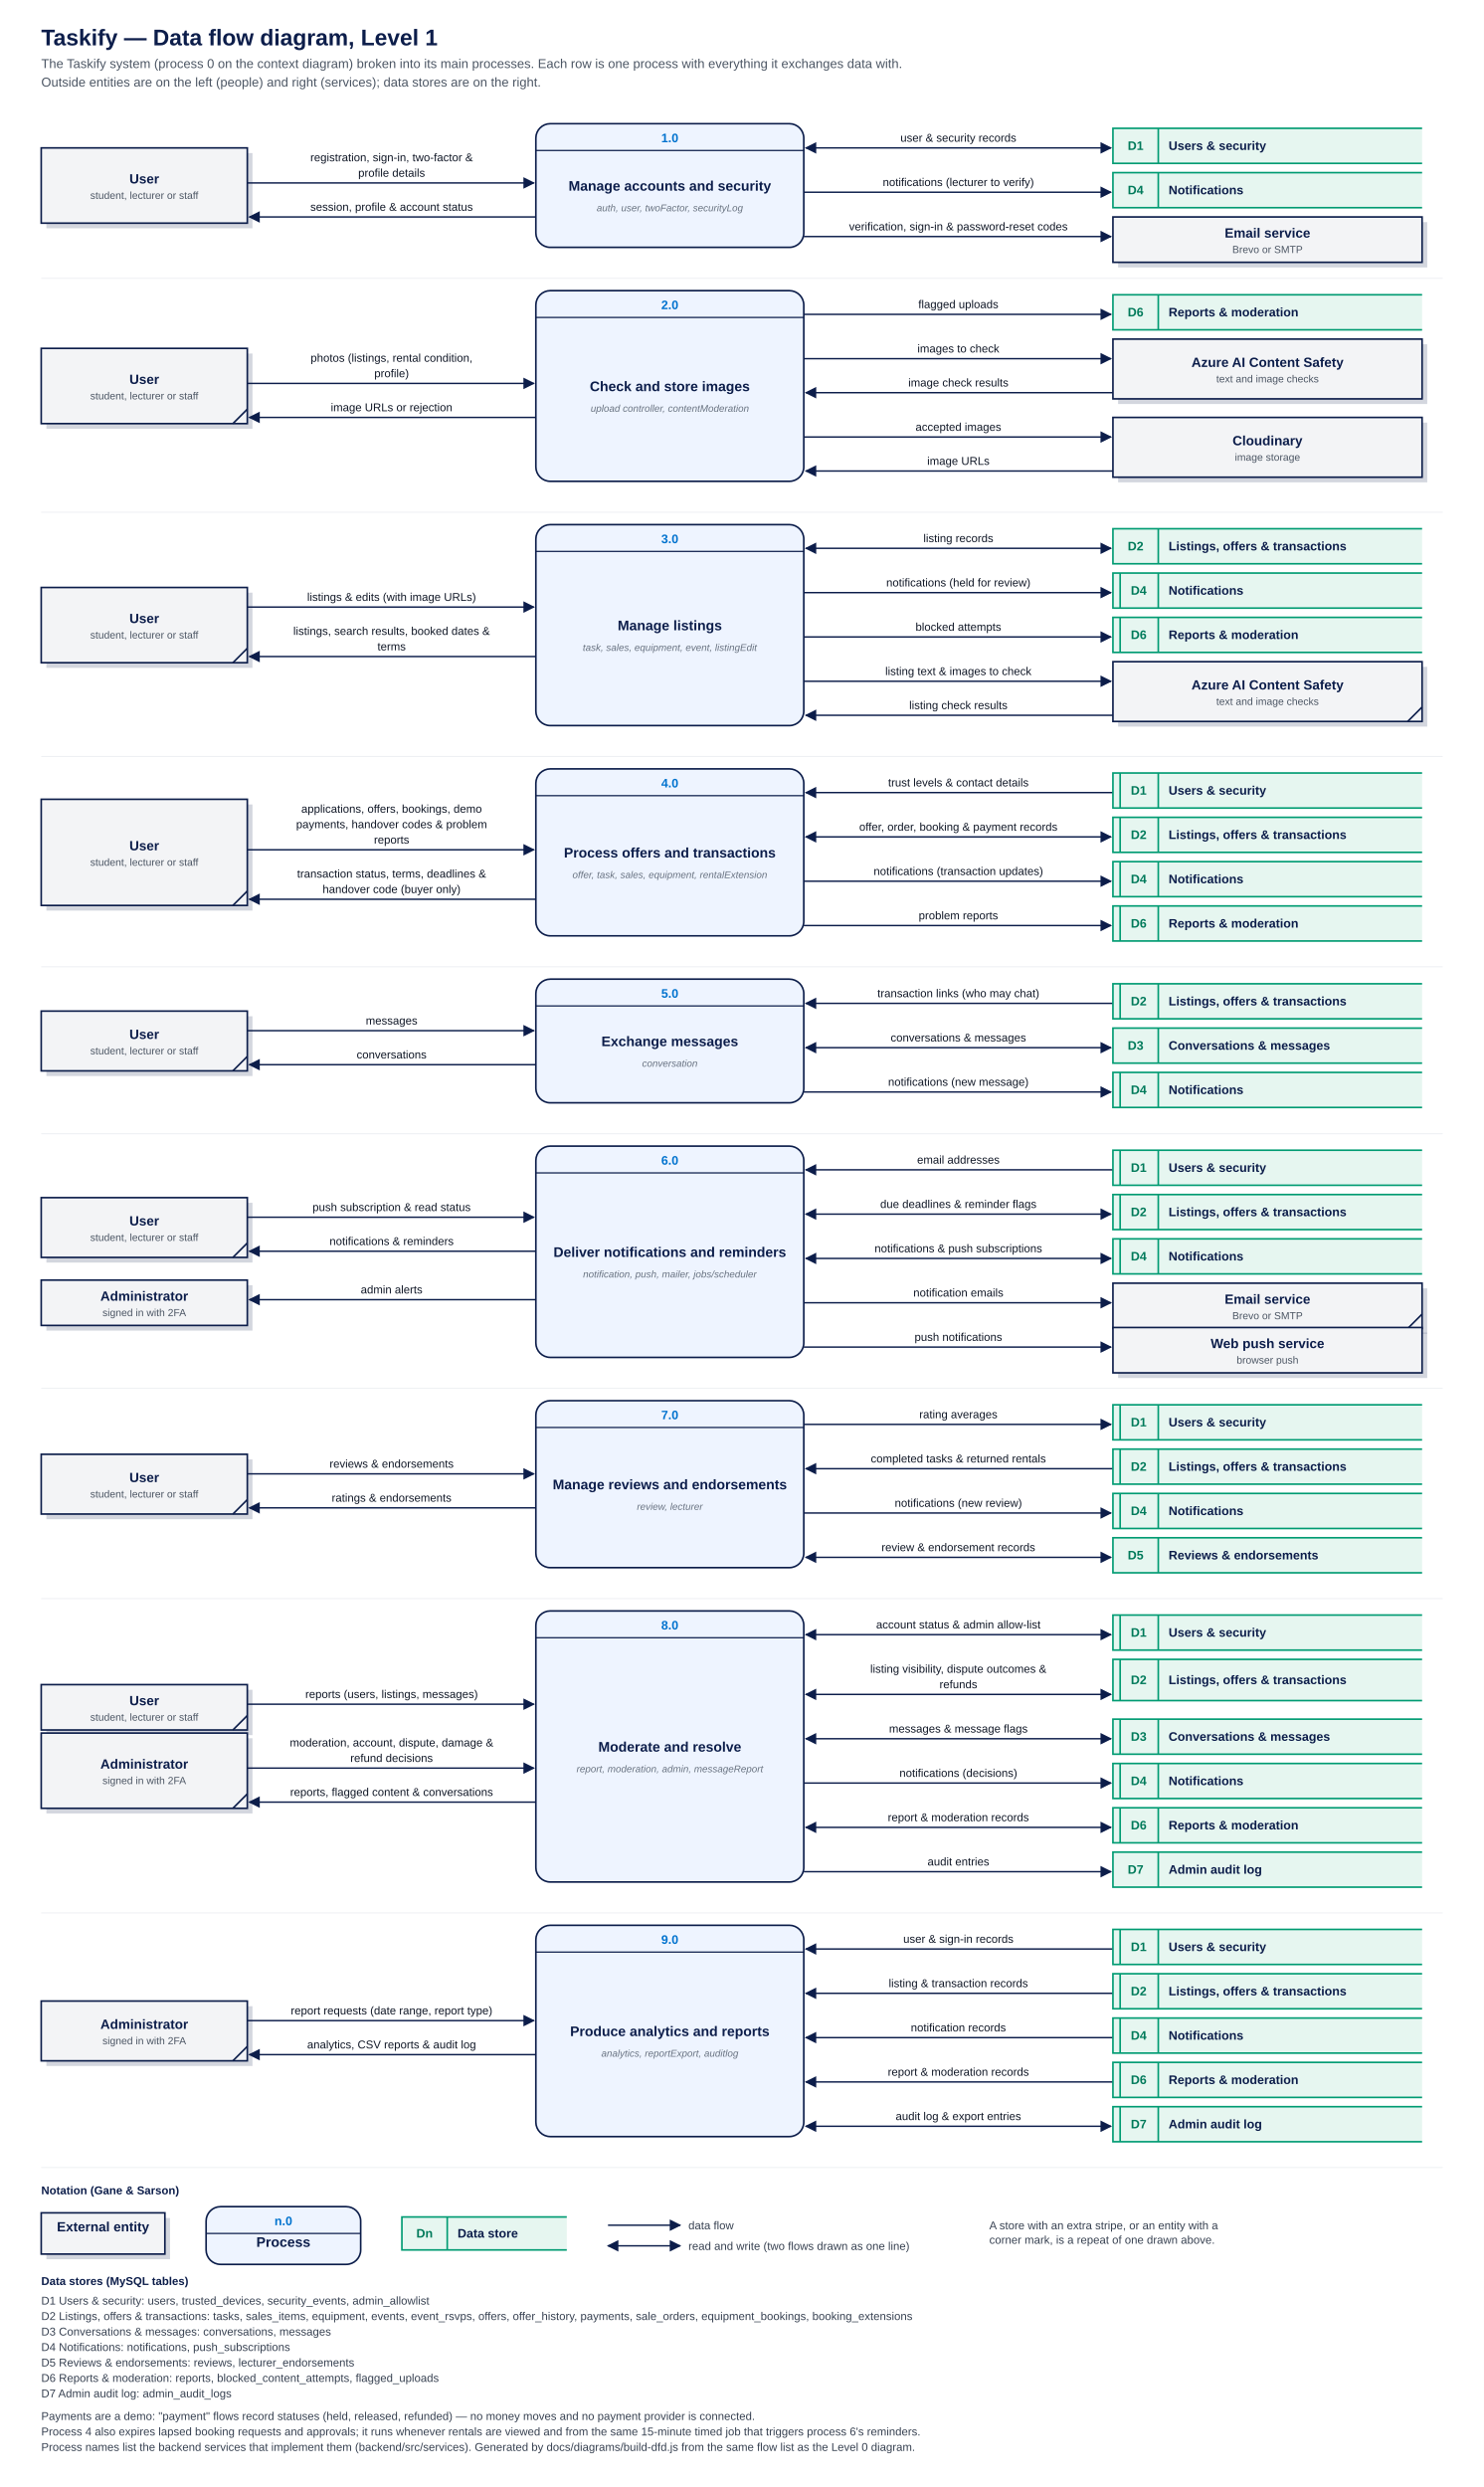
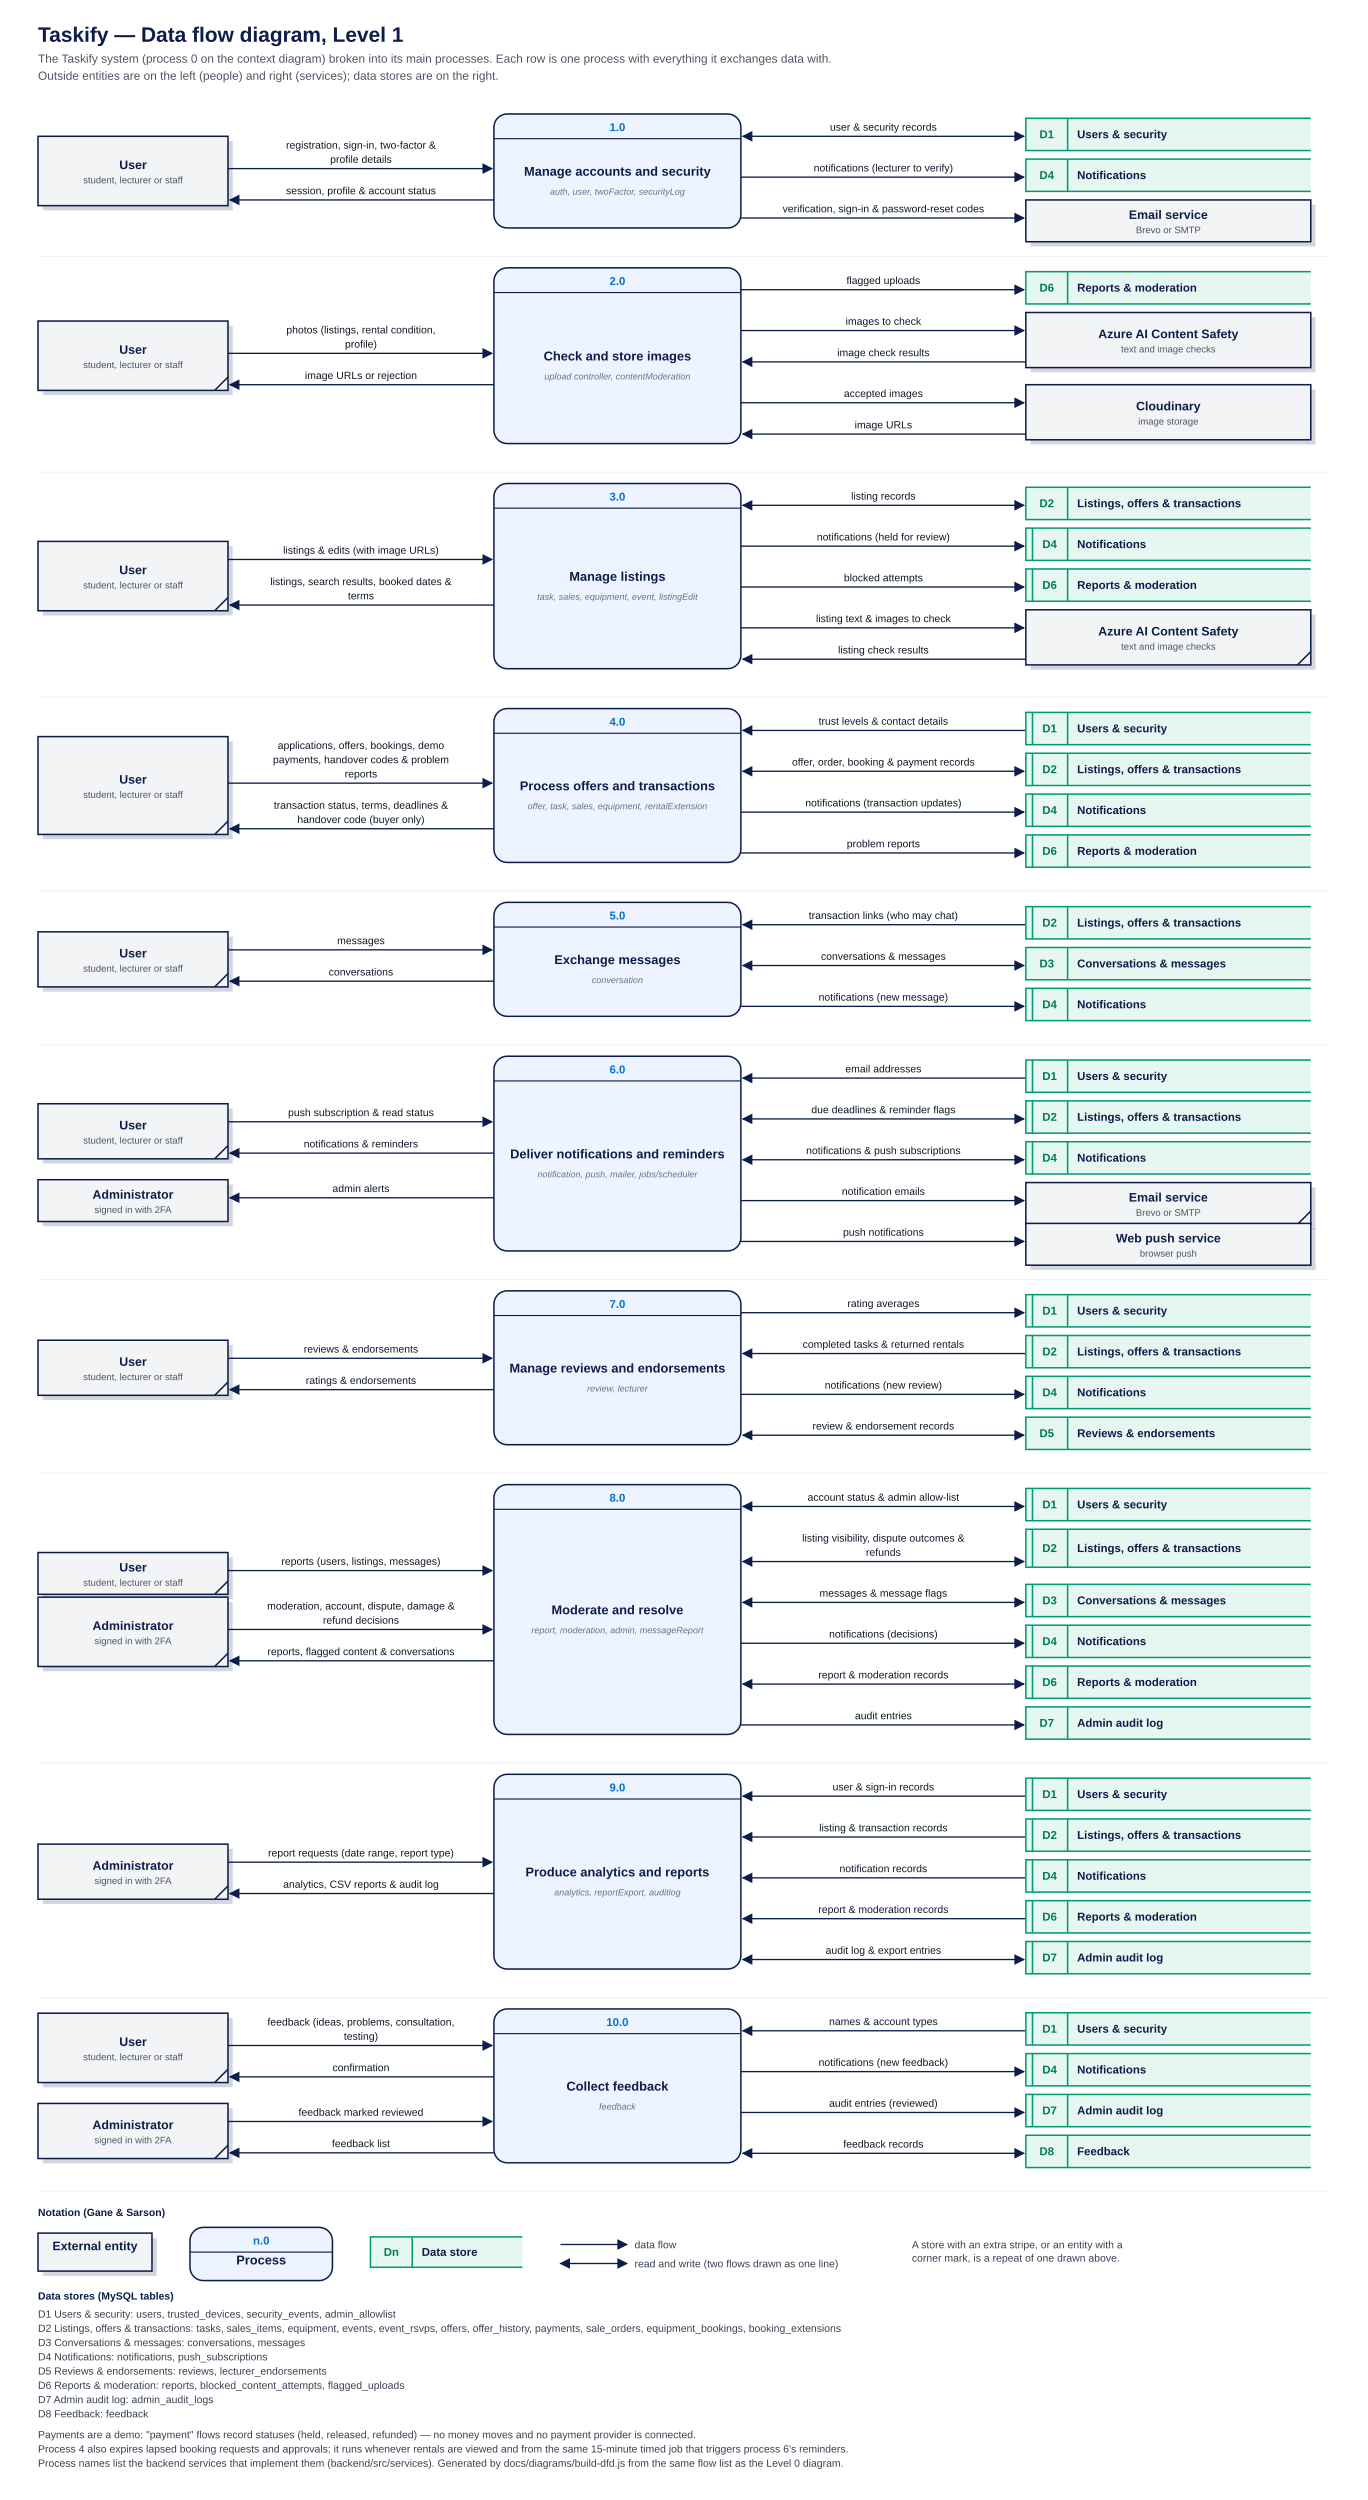
- <svg xmlns="http://www.w3.org/2000/svg" viewBox="0 0 1440 2413" width="1440" height="2413" font-family="Poppins, 'Segoe UI', Arial, sans-serif">
+ <svg xmlns="http://www.w3.org/2000/svg" viewBox="0 0 1440 2632" width="1440" height="2632" font-family="Poppins, 'Segoe UI', Arial, sans-serif">
  <defs>
    <marker id="arrow" viewBox="0 0 10 10" refX="9" refY="5" markerWidth="8" markerHeight="8" orient="auto-start-reverse">
      <path d="M0,0 L10,5 L0,10 z" fill="#0C1D4A" />
    </marker>
    <style>
      .title { font-size: 22px; font-weight: 700; fill: #0C1D4A; }
      .subtitle { font-size: 12.5px; fill: #4B5563; }
      .flow { fill: none; stroke: #0C1D4A; stroke-width: 1.4; marker-end: url(#arrow); }
      .flow2 { fill: none; stroke: #0C1D4A; stroke-width: 1.4; marker-end: url(#arrow); marker-start: url(#arrow); }
      .flabel { font-size: 11px; fill: #111827; }
      .proc { fill: #EEF4FF; stroke: #0C1D4A; stroke-width: 1.6; }
      .proc-id { font-size: 12px; font-weight: 700; fill: #0072CE; }
      .proc-name { font-size: 13.5px; font-weight: 700; fill: #0C1D4A; }
      .proc-code { font-size: 9.5px; fill: #687280; font-style: italic; }
      .ent { fill: #F3F4F6; stroke: #0C1D4A; stroke-width: 1.6; }
      .ent-shadow { fill: #0C1D4A; opacity: 0.18; }
      .ent-name { font-size: 13px; font-weight: 700; fill: #0C1D4A; }
      .ent-sub { font-size: 10px; fill: #4B5563; }
      .store-line { fill: none; stroke: #009B72; stroke-width: 1.6; }
      .store-fill { fill: #E6F6F0; }
      .store-id { font-size: 12px; font-weight: 700; fill: #007A5A; }
      .store-name { font-size: 12px; font-weight: 600; fill: #0C1D4A; }
      .legend { font-size: 11px; fill: #374151; }
      .legend-b { font-size: 11px; font-weight: 700; fill: #0C1D4A; }
    </style>
  </defs>
-   <rect x="0" y="0" width="1440" height="2413" fill="#FFFFFF" />
+   <rect x="0" y="0" width="1440" height="2632" fill="#FFFFFF" />
  <text class="title" x="40" y="44">Taskify — Data flow diagram, Level 1</text>
  <text class="subtitle" x="40" y="66">The Taskify system (process 0 on the context diagram) broken into its main processes. Each row is one process with everything it exchanges data with.</text>
  <text class="subtitle" x="40" y="84">Outside entities are on the left (people) and right (services); data stores are on the right.</text>
  <rect class="proc" x="520" y="120" width="260" height="120" rx="14" />
  <line x1="520" y1="146" x2="780" y2="146" stroke="#0C1D4A" stroke-width="1.2" />
  <text class="proc-id" x="650" y="138" text-anchor="middle">1.0</text>
  <text class="proc-name" x="650" y="185" text-anchor="middle">Manage accounts and security</text>
  <text class="proc-code" x="650" y="205" text-anchor="middle">auth, user, twoFactor, securityLog</text>
  <path class="flow" d="M240,177.5 L518,177.5" />
  <text class="flabel" x="380" y="156.5" text-anchor="middle">registration, sign-in, two-factor &amp;</text>
  <text class="flabel" x="380" y="171.5" text-anchor="middle">profile details</text>
  <path class="flow" d="M520,210.5 L242,210.5" />
  <text class="flabel" x="380" y="204.5" text-anchor="middle">session, profile &amp; account status</text>
  <rect class="ent-shadow" x="45" y="148.5" width="200" height="73" />
  <rect class="ent" x="40" y="143.5" width="200" height="73" />
  <text class="ent-name" x="140" y="178" text-anchor="middle">User</text>
  <text class="ent-sub" x="140" y="193" text-anchor="middle">student, lecturer or staff</text>
  <path class="flow2" d="M782,143.5 L1078,143.5" />
  <text class="flabel" x="930" y="137.5" text-anchor="middle">user &amp; security records</text>
  <rect class="store-fill" x="1080" y="124.5" width="300" height="34" />
  <path class="store-line" d="M1380,124.5 L1080,124.5 L1080,158.5 L1380,158.5 M1124,124.5 L1124,158.5" />
  <text class="store-id" x="1102" y="145.5" text-anchor="middle">D1</text>
  <text class="store-name" x="1134" y="145.5">Users &amp; security</text>
  <path class="flow" d="M780,186.5 L1078,186.5" />
  <text class="flabel" x="930" y="180.5" text-anchor="middle">notifications (lecturer to verify)</text>
  <rect class="store-fill" x="1080" y="167.5" width="300" height="34" />
  <path class="store-line" d="M1380,167.5 L1080,167.5 L1080,201.5 L1380,201.5 M1124,167.5 L1124,201.5" />
  <text class="store-id" x="1102" y="188.5" text-anchor="middle">D4</text>
  <text class="store-name" x="1134" y="188.5">Notifications</text>
  <path class="flow" d="M780,229.5 L1078,229.5" />
  <text class="flabel" x="930" y="223.5" text-anchor="middle">verification, sign-in &amp; password-reset codes</text>
  <rect class="ent-shadow" x="1085" y="215.5" width="300" height="44" />
  <rect class="ent" x="1080" y="210.5" width="300" height="44" />
  <text class="ent-name" x="1230" y="230.5" text-anchor="middle">Email service</text>
  <text class="ent-sub" x="1230" y="245.5" text-anchor="middle">Brevo or SMTP</text>
  <line x1="40" y1="270" x2="1400" y2="270" stroke="#EEF0F3" stroke-width="1" />
  <rect class="proc" x="520" y="282" width="260" height="185" rx="14" />
  <line x1="520" y1="308" x2="780" y2="308" stroke="#0C1D4A" stroke-width="1.2" />
  <text class="proc-id" x="650" y="300" text-anchor="middle">2.0</text>
  <text class="proc-name" x="650" y="379.5" text-anchor="middle">Check and store images</text>
  <text class="proc-code" x="650" y="399.5" text-anchor="middle">upload controller, contentModeration</text>
  <path class="flow" d="M240,372 L518,372" />
  <text class="flabel" x="380" y="351" text-anchor="middle">photos (listings, rental condition,</text>
  <text class="flabel" x="380" y="366" text-anchor="middle">profile)</text>
  <path class="flow" d="M520,405 L242,405" />
  <text class="flabel" x="380" y="399" text-anchor="middle">image URLs or rejection</text>
  <rect class="ent-shadow" x="45" y="343" width="200" height="73" />
  <rect class="ent" x="40" y="338" width="200" height="73" />
  <text class="ent-name" x="140" y="372.5" text-anchor="middle">User</text>
  <text class="ent-sub" x="140" y="387.5" text-anchor="middle">student, lecturer or staff</text>
  <line x1="226" y1="411" x2="240" y2="397" stroke="#0C1D4A" stroke-width="1.6" />
  <path class="flow" d="M780,305 L1078,305" />
  <text class="flabel" x="930" y="299" text-anchor="middle">flagged uploads</text>
  <rect class="store-fill" x="1080" y="286" width="300" height="34" />
  <path class="store-line" d="M1380,286 L1080,286 L1080,320 L1380,320 M1124,286 L1124,320" />
  <text class="store-id" x="1102" y="307" text-anchor="middle">D6</text>
  <text class="store-name" x="1134" y="307">Reports &amp; moderation</text>
  <path class="flow" d="M780,348 L1078,348" />
  <text class="flabel" x="930" y="342" text-anchor="middle">images to check</text>
  <path class="flow" d="M1080,381 L782,381" />
  <text class="flabel" x="930" y="375" text-anchor="middle">image check results</text>
  <rect class="ent-shadow" x="1085" y="334" width="300" height="58" />
  <rect class="ent" x="1080" y="329" width="300" height="58" />
  <text class="ent-name" x="1230" y="356" text-anchor="middle">Azure AI Content Safety</text>
  <text class="ent-sub" x="1230" y="371" text-anchor="middle">text and image checks</text>
  <path class="flow" d="M780,424 L1078,424" />
  <text class="flabel" x="930" y="418" text-anchor="middle">accepted images</text>
  <path class="flow" d="M1080,457 L782,457" />
  <text class="flabel" x="930" y="451" text-anchor="middle">image URLs</text>
  <rect class="ent-shadow" x="1085" y="410" width="300" height="58" />
  <rect class="ent" x="1080" y="405" width="300" height="58" />
  <text class="ent-name" x="1230" y="432" text-anchor="middle">Cloudinary</text>
  <text class="ent-sub" x="1230" y="447" text-anchor="middle">image storage</text>
  <line x1="40" y1="497" x2="1400" y2="497" stroke="#EEF0F3" stroke-width="1" />
  <rect class="proc" x="520" y="509" width="260" height="195" rx="14" />
  <line x1="520" y1="535" x2="780" y2="535" stroke="#0C1D4A" stroke-width="1.2" />
  <text class="proc-id" x="650" y="527" text-anchor="middle">3.0</text>
  <text class="proc-name" x="650" y="611.5" text-anchor="middle">Manage listings</text>
  <text class="proc-code" x="650" y="631.5" text-anchor="middle">task, sales, equipment, event, listingEdit</text>
  <path class="flow" d="M240,589 L518,589" />
  <text class="flabel" x="380" y="583" text-anchor="middle">listings &amp; edits (with image URLs)</text>
  <path class="flow" d="M520,637 L242,637" />
  <text class="flabel" x="380" y="616" text-anchor="middle">listings, search results, booked dates &amp;</text>
  <text class="flabel" x="380" y="631" text-anchor="middle">terms</text>
  <rect class="ent-shadow" x="45" y="575" width="200" height="73" />
  <rect class="ent" x="40" y="570" width="200" height="73" />
  <text class="ent-name" x="140" y="604.5" text-anchor="middle">User</text>
  <text class="ent-sub" x="140" y="619.5" text-anchor="middle">student, lecturer or staff</text>
  <line x1="226" y1="643" x2="240" y2="629" stroke="#0C1D4A" stroke-width="1.6" />
  <path class="flow2" d="M782,532 L1078,532" />
  <text class="flabel" x="930" y="526" text-anchor="middle">listing records</text>
  <rect class="store-fill" x="1080" y="513" width="300" height="34" />
  <path class="store-line" d="M1380,513 L1080,513 L1080,547 L1380,547 M1124,513 L1124,547" />
  <text class="store-id" x="1102" y="534" text-anchor="middle">D2</text>
  <text class="store-name" x="1134" y="534">Listings, offers &amp; transactions</text>
  <path class="flow" d="M780,575 L1078,575" />
  <text class="flabel" x="930" y="569" text-anchor="middle">notifications (held for review)</text>
  <rect class="store-fill" x="1080" y="556" width="300" height="34" />
  <path class="store-line" d="M1380,556 L1080,556 L1080,590 L1380,590 M1124,556 L1124,590" />
  <path class="store-line" d="M1087,556 L1087,590" />
  <text class="store-id" x="1105" y="577" text-anchor="middle">D4</text>
  <text class="store-name" x="1134" y="577">Notifications</text>
  <path class="flow" d="M780,618 L1078,618" />
  <text class="flabel" x="930" y="612" text-anchor="middle">blocked attempts</text>
  <rect class="store-fill" x="1080" y="599" width="300" height="34" />
  <path class="store-line" d="M1380,599 L1080,599 L1080,633 L1380,633 M1124,599 L1124,633" />
  <path class="store-line" d="M1087,599 L1087,633" />
  <text class="store-id" x="1105" y="620" text-anchor="middle">D6</text>
  <text class="store-name" x="1134" y="620">Reports &amp; moderation</text>
  <path class="flow" d="M780,661 L1078,661" />
  <text class="flabel" x="930" y="655" text-anchor="middle">listing text &amp; images to check</text>
  <path class="flow" d="M1080,694 L782,694" />
  <text class="flabel" x="930" y="688" text-anchor="middle">listing check results</text>
  <rect class="ent-shadow" x="1085" y="647" width="300" height="58" />
  <rect class="ent" x="1080" y="642" width="300" height="58" />
  <text class="ent-name" x="1230" y="669" text-anchor="middle">Azure AI Content Safety</text>
  <text class="ent-sub" x="1230" y="684" text-anchor="middle">text and image checks</text>
  <line x1="1366" y1="700" x2="1380" y2="686" stroke="#0C1D4A" stroke-width="1.6" />
  <line x1="40" y1="734" x2="1400" y2="734" stroke="#EEF0F3" stroke-width="1" />
  <rect class="proc" x="520" y="746" width="260" height="162" rx="14" />
  <line x1="520" y1="772" x2="780" y2="772" stroke="#0C1D4A" stroke-width="1.2" />
  <text class="proc-id" x="650" y="764" text-anchor="middle">4.0</text>
  <text class="proc-name" x="650" y="832" text-anchor="middle">Process offers and transactions</text>
  <text class="proc-code" x="650" y="852" text-anchor="middle">offer, task, sales, equipment, rentalExtension</text>
  <path class="flow" d="M240,824.5 L518,824.5" />
  <text class="flabel" x="380" y="788.5" text-anchor="middle">applications, offers, bookings, demo</text>
  <text class="flabel" x="380" y="803.5" text-anchor="middle">payments, handover codes &amp; problem</text>
  <text class="flabel" x="380" y="818.5" text-anchor="middle">reports</text>
  <path class="flow" d="M520,872.5 L242,872.5" />
  <text class="flabel" x="380" y="851.5" text-anchor="middle">transaction status, terms, deadlines &amp;</text>
  <text class="flabel" x="380" y="866.5" text-anchor="middle">handover code (buyer only)</text>
  <rect class="ent-shadow" x="45" y="780.5" width="200" height="103" />
  <rect class="ent" x="40" y="775.5" width="200" height="103" />
  <text class="ent-name" x="140" y="825" text-anchor="middle">User</text>
  <text class="ent-sub" x="140" y="840" text-anchor="middle">student, lecturer or staff</text>
  <line x1="226" y1="878.5" x2="240" y2="864.5" stroke="#0C1D4A" stroke-width="1.6" />
  <path class="flow" d="M1080,769 L782,769" />
  <text class="flabel" x="930" y="763" text-anchor="middle">trust levels &amp; contact details</text>
  <rect class="store-fill" x="1080" y="750" width="300" height="34" />
  <path class="store-line" d="M1380,750 L1080,750 L1080,784 L1380,784 M1124,750 L1124,784" />
  <path class="store-line" d="M1087,750 L1087,784" />
  <text class="store-id" x="1105" y="771" text-anchor="middle">D1</text>
  <text class="store-name" x="1134" y="771">Users &amp; security</text>
  <path class="flow2" d="M782,812 L1078,812" />
  <text class="flabel" x="930" y="806" text-anchor="middle">offer, order, booking &amp; payment records</text>
  <rect class="store-fill" x="1080" y="793" width="300" height="34" />
  <path class="store-line" d="M1380,793 L1080,793 L1080,827 L1380,827 M1124,793 L1124,827" />
  <path class="store-line" d="M1087,793 L1087,827" />
  <text class="store-id" x="1105" y="814" text-anchor="middle">D2</text>
  <text class="store-name" x="1134" y="814">Listings, offers &amp; transactions</text>
  <path class="flow" d="M780,855 L1078,855" />
  <text class="flabel" x="930" y="849" text-anchor="middle">notifications (transaction updates)</text>
  <rect class="store-fill" x="1080" y="836" width="300" height="34" />
  <path class="store-line" d="M1380,836 L1080,836 L1080,870 L1380,870 M1124,836 L1124,870" />
  <path class="store-line" d="M1087,836 L1087,870" />
  <text class="store-id" x="1105" y="857" text-anchor="middle">D4</text>
  <text class="store-name" x="1134" y="857">Notifications</text>
  <path class="flow" d="M780,898 L1078,898" />
  <text class="flabel" x="930" y="892" text-anchor="middle">problem reports</text>
  <rect class="store-fill" x="1080" y="879" width="300" height="34" />
  <path class="store-line" d="M1380,879 L1080,879 L1080,913 L1380,913 M1124,879 L1124,913" />
  <path class="store-line" d="M1087,879 L1087,913" />
  <text class="store-id" x="1105" y="900" text-anchor="middle">D6</text>
  <text class="store-name" x="1134" y="900">Reports &amp; moderation</text>
  <line x1="40" y1="938" x2="1400" y2="938" stroke="#EEF0F3" stroke-width="1" />
  <rect class="proc" x="520" y="950" width="260" height="120" rx="14" />
  <line x1="520" y1="976" x2="780" y2="976" stroke="#0C1D4A" stroke-width="1.2" />
  <text class="proc-id" x="650" y="968" text-anchor="middle">5.0</text>
  <text class="proc-name" x="650" y="1015" text-anchor="middle">Exchange messages</text>
  <text class="proc-code" x="650" y="1035" text-anchor="middle">conversation</text>
  <path class="flow" d="M240,1000 L518,1000" />
  <text class="flabel" x="380" y="994" text-anchor="middle">messages</text>
  <path class="flow" d="M520,1033 L242,1033" />
  <text class="flabel" x="380" y="1027" text-anchor="middle">conversations</text>
  <rect class="ent-shadow" x="45" y="986" width="200" height="58" />
  <rect class="ent" x="40" y="981" width="200" height="58" />
  <text class="ent-name" x="140" y="1008" text-anchor="middle">User</text>
  <text class="ent-sub" x="140" y="1023" text-anchor="middle">student, lecturer or staff</text>
  <line x1="226" y1="1039" x2="240" y2="1025" stroke="#0C1D4A" stroke-width="1.6" />
  <path class="flow" d="M1080,973.5 L782,973.5" />
  <text class="flabel" x="930" y="967.5" text-anchor="middle">transaction links (who may chat)</text>
  <rect class="store-fill" x="1080" y="954.5" width="300" height="34" />
  <path class="store-line" d="M1380,954.5 L1080,954.5 L1080,988.5 L1380,988.5 M1124,954.5 L1124,988.5" />
  <path class="store-line" d="M1087,954.5 L1087,988.5" />
  <text class="store-id" x="1105" y="975.5" text-anchor="middle">D2</text>
  <text class="store-name" x="1134" y="975.5">Listings, offers &amp; transactions</text>
  <path class="flow2" d="M782,1016.5 L1078,1016.5" />
  <text class="flabel" x="930" y="1010.5" text-anchor="middle">conversations &amp; messages</text>
  <rect class="store-fill" x="1080" y="997.5" width="300" height="34" />
  <path class="store-line" d="M1380,997.5 L1080,997.5 L1080,1031.5 L1380,1031.5 M1124,997.5 L1124,1031.5" />
  <text class="store-id" x="1102" y="1018.5" text-anchor="middle">D3</text>
  <text class="store-name" x="1134" y="1018.5">Conversations &amp; messages</text>
  <path class="flow" d="M780,1059.5 L1078,1059.5" />
  <text class="flabel" x="930" y="1053.5" text-anchor="middle">notifications (new message)</text>
  <rect class="store-fill" x="1080" y="1040.5" width="300" height="34" />
  <path class="store-line" d="M1380,1040.5 L1080,1040.5 L1080,1074.5 L1380,1074.5 M1124,1040.5 L1124,1074.5" />
  <path class="store-line" d="M1087,1040.5 L1087,1074.5" />
  <text class="store-id" x="1105" y="1061.5" text-anchor="middle">D4</text>
  <text class="store-name" x="1134" y="1061.5">Notifications</text>
  <line x1="40" y1="1100" x2="1400" y2="1100" stroke="#EEF0F3" stroke-width="1" />
  <rect class="proc" x="520" y="1112" width="260" height="205" rx="14" />
  <line x1="520" y1="1138" x2="780" y2="1138" stroke="#0C1D4A" stroke-width="1.2" />
  <text class="proc-id" x="650" y="1130" text-anchor="middle">6.0</text>
  <text class="proc-name" x="650" y="1219.5" text-anchor="middle">Deliver notifications and reminders</text>
  <text class="proc-code" x="650" y="1239.5" text-anchor="middle">notification, push, mailer, jobs/scheduler</text>
  <path class="flow" d="M240,1181 L518,1181" />
  <text class="flabel" x="380" y="1175" text-anchor="middle">push subscription &amp; read status</text>
  <path class="flow" d="M520,1214 L242,1214" />
  <text class="flabel" x="380" y="1208" text-anchor="middle">notifications &amp; reminders</text>
  <rect class="ent-shadow" x="45" y="1167" width="200" height="58" />
  <rect class="ent" x="40" y="1162" width="200" height="58" />
  <text class="ent-name" x="140" y="1189" text-anchor="middle">User</text>
  <text class="ent-sub" x="140" y="1204" text-anchor="middle">student, lecturer or staff</text>
  <line x1="226" y1="1220" x2="240" y2="1206" stroke="#0C1D4A" stroke-width="1.6" />
  <path class="flow" d="M520,1261 L242,1261" />
  <text class="flabel" x="380" y="1255" text-anchor="middle">admin alerts</text>
  <rect class="ent-shadow" x="45" y="1247" width="200" height="44" />
  <rect class="ent" x="40" y="1242" width="200" height="44" />
  <text class="ent-name" x="140" y="1262" text-anchor="middle">Administrator</text>
  <text class="ent-sub" x="140" y="1277" text-anchor="middle">signed in with 2FA</text>
  <path class="flow" d="M1080,1135 L782,1135" />
  <text class="flabel" x="930" y="1129" text-anchor="middle">email addresses</text>
  <rect class="store-fill" x="1080" y="1116" width="300" height="34" />
  <path class="store-line" d="M1380,1116 L1080,1116 L1080,1150 L1380,1150 M1124,1116 L1124,1150" />
  <path class="store-line" d="M1087,1116 L1087,1150" />
  <text class="store-id" x="1105" y="1137" text-anchor="middle">D1</text>
  <text class="store-name" x="1134" y="1137">Users &amp; security</text>
  <path class="flow2" d="M782,1178 L1078,1178" />
  <text class="flabel" x="930" y="1172" text-anchor="middle">due deadlines &amp; reminder flags</text>
  <rect class="store-fill" x="1080" y="1159" width="300" height="34" />
  <path class="store-line" d="M1380,1159 L1080,1159 L1080,1193 L1380,1193 M1124,1159 L1124,1193" />
  <path class="store-line" d="M1087,1159 L1087,1193" />
  <text class="store-id" x="1105" y="1180" text-anchor="middle">D2</text>
  <text class="store-name" x="1134" y="1180">Listings, offers &amp; transactions</text>
  <path class="flow2" d="M782,1221 L1078,1221" />
  <text class="flabel" x="930" y="1215" text-anchor="middle">notifications &amp; push subscriptions</text>
  <rect class="store-fill" x="1080" y="1202" width="300" height="34" />
  <path class="store-line" d="M1380,1202 L1080,1202 L1080,1236 L1380,1236 M1124,1202 L1124,1236" />
  <path class="store-line" d="M1087,1202 L1087,1236" />
  <text class="store-id" x="1105" y="1223" text-anchor="middle">D4</text>
  <text class="store-name" x="1134" y="1223">Notifications</text>
  <path class="flow" d="M780,1264 L1078,1264" />
  <text class="flabel" x="930" y="1258" text-anchor="middle">notification emails</text>
  <rect class="ent-shadow" x="1085" y="1250" width="300" height="44" />
  <rect class="ent" x="1080" y="1245" width="300" height="44" />
  <text class="ent-name" x="1230" y="1265" text-anchor="middle">Email service</text>
  <text class="ent-sub" x="1230" y="1280" text-anchor="middle">Brevo or SMTP</text>
  <line x1="1366" y1="1289" x2="1380" y2="1275" stroke="#0C1D4A" stroke-width="1.6" />
  <path class="flow" d="M780,1307 L1078,1307" />
  <text class="flabel" x="930" y="1301" text-anchor="middle">push notifications</text>
  <rect class="ent-shadow" x="1085" y="1293" width="300" height="44" />
  <rect class="ent" x="1080" y="1288" width="300" height="44" />
  <text class="ent-name" x="1230" y="1308" text-anchor="middle">Web push service</text>
  <text class="ent-sub" x="1230" y="1323" text-anchor="middle">browser push</text>
  <line x1="40" y1="1347" x2="1400" y2="1347" stroke="#EEF0F3" stroke-width="1" />
  <rect class="proc" x="520" y="1359" width="260" height="162" rx="14" />
  <line x1="520" y1="1385" x2="780" y2="1385" stroke="#0C1D4A" stroke-width="1.2" />
  <text class="proc-id" x="650" y="1377" text-anchor="middle">7.0</text>
  <text class="proc-name" x="650" y="1445" text-anchor="middle">Manage reviews and endorsements</text>
  <text class="proc-code" x="650" y="1465" text-anchor="middle">review, lecturer</text>
  <path class="flow" d="M240,1430 L518,1430" />
  <text class="flabel" x="380" y="1424" text-anchor="middle">reviews &amp; endorsements</text>
  <path class="flow" d="M520,1463 L242,1463" />
  <text class="flabel" x="380" y="1457" text-anchor="middle">ratings &amp; endorsements</text>
  <rect class="ent-shadow" x="45" y="1416" width="200" height="58" />
  <rect class="ent" x="40" y="1411" width="200" height="58" />
  <text class="ent-name" x="140" y="1438" text-anchor="middle">User</text>
  <text class="ent-sub" x="140" y="1453" text-anchor="middle">student, lecturer or staff</text>
  <line x1="226" y1="1469" x2="240" y2="1455" stroke="#0C1D4A" stroke-width="1.6" />
  <path class="flow" d="M780,1382 L1078,1382" />
  <text class="flabel" x="930" y="1376" text-anchor="middle">rating averages</text>
  <rect class="store-fill" x="1080" y="1363" width="300" height="34" />
  <path class="store-line" d="M1380,1363 L1080,1363 L1080,1397 L1380,1397 M1124,1363 L1124,1397" />
  <path class="store-line" d="M1087,1363 L1087,1397" />
  <text class="store-id" x="1105" y="1384" text-anchor="middle">D1</text>
  <text class="store-name" x="1134" y="1384">Users &amp; security</text>
  <path class="flow" d="M1080,1425 L782,1425" />
  <text class="flabel" x="930" y="1419" text-anchor="middle">completed tasks &amp; returned rentals</text>
  <rect class="store-fill" x="1080" y="1406" width="300" height="34" />
  <path class="store-line" d="M1380,1406 L1080,1406 L1080,1440 L1380,1440 M1124,1406 L1124,1440" />
  <path class="store-line" d="M1087,1406 L1087,1440" />
  <text class="store-id" x="1105" y="1427" text-anchor="middle">D2</text>
  <text class="store-name" x="1134" y="1427">Listings, offers &amp; transactions</text>
  <path class="flow" d="M780,1468 L1078,1468" />
  <text class="flabel" x="930" y="1462" text-anchor="middle">notifications (new review)</text>
  <rect class="store-fill" x="1080" y="1449" width="300" height="34" />
  <path class="store-line" d="M1380,1449 L1080,1449 L1080,1483 L1380,1483 M1124,1449 L1124,1483" />
  <path class="store-line" d="M1087,1449 L1087,1483" />
  <text class="store-id" x="1105" y="1470" text-anchor="middle">D4</text>
  <text class="store-name" x="1134" y="1470">Notifications</text>
  <path class="flow2" d="M782,1511 L1078,1511" />
  <text class="flabel" x="930" y="1505" text-anchor="middle">review &amp; endorsement records</text>
  <rect class="store-fill" x="1080" y="1492" width="300" height="34" />
  <path class="store-line" d="M1380,1492 L1080,1492 L1080,1526 L1380,1526 M1124,1492 L1124,1526" />
  <text class="store-id" x="1102" y="1513" text-anchor="middle">D5</text>
  <text class="store-name" x="1134" y="1513">Reviews &amp; endorsements</text>
  <line x1="40" y1="1551" x2="1400" y2="1551" stroke="#EEF0F3" stroke-width="1" />
  <rect class="proc" x="520" y="1563" width="260" height="263" rx="14" />
  <line x1="520" y1="1589" x2="780" y2="1589" stroke="#0C1D4A" stroke-width="1.2" />
  <text class="proc-id" x="650" y="1581" text-anchor="middle">8.0</text>
  <text class="proc-name" x="650" y="1699.5" text-anchor="middle">Moderate and resolve</text>
  <text class="proc-code" x="650" y="1719.5" text-anchor="middle">report, moderation, admin, messageReport</text>
  <path class="flow" d="M240,1653.5 L518,1653.5" />
  <text class="flabel" x="380" y="1647.5" text-anchor="middle">reports (users, listings, messages)</text>
  <rect class="ent-shadow" x="45" y="1639.5" width="200" height="44" />
  <rect class="ent" x="40" y="1634.5" width="200" height="44" />
  <text class="ent-name" x="140" y="1654.5" text-anchor="middle">User</text>
  <text class="ent-sub" x="140" y="1669.5" text-anchor="middle">student, lecturer or staff</text>
  <line x1="226" y1="1678.5" x2="240" y2="1664.5" stroke="#0C1D4A" stroke-width="1.6" />
  <path class="flow" d="M240,1715.5 L518,1715.5" />
  <text class="flabel" x="380" y="1694.5" text-anchor="middle">moderation, account, dispute, damage &amp;</text>
  <text class="flabel" x="380" y="1709.5" text-anchor="middle">refund decisions</text>
  <path class="flow" d="M520,1748.5 L242,1748.5" />
  <text class="flabel" x="380" y="1742.5" text-anchor="middle">reports, flagged content &amp; conversations</text>
  <rect class="ent-shadow" x="45" y="1686.5" width="200" height="73" />
  <rect class="ent" x="40" y="1681.5" width="200" height="73" />
  <text class="ent-name" x="140" y="1716" text-anchor="middle">Administrator</text>
  <text class="ent-sub" x="140" y="1731" text-anchor="middle">signed in with 2FA</text>
  <line x1="226" y1="1754.5" x2="240" y2="1740.5" stroke="#0C1D4A" stroke-width="1.6" />
  <path class="flow2" d="M782,1586 L1078,1586" />
  <text class="flabel" x="930" y="1580" text-anchor="middle">account status &amp; admin allow-list</text>
  <rect class="store-fill" x="1080" y="1567" width="300" height="34" />
  <path class="store-line" d="M1380,1567 L1080,1567 L1080,1601 L1380,1601 M1124,1567 L1124,1601" />
  <path class="store-line" d="M1087,1567 L1087,1601" />
  <text class="store-id" x="1105" y="1588" text-anchor="middle">D1</text>
  <text class="store-name" x="1134" y="1588">Users &amp; security</text>
  <path class="flow2" d="M782,1644 L1078,1644" />
  <text class="flabel" x="930" y="1623" text-anchor="middle">listing visibility, dispute outcomes &amp;</text>
  <text class="flabel" x="930" y="1638" text-anchor="middle">refunds</text>
  <rect class="store-fill" x="1080" y="1610" width="300" height="40" />
  <path class="store-line" d="M1380,1610 L1080,1610 L1080,1650 L1380,1650 M1124,1610 L1124,1650" />
  <path class="store-line" d="M1087,1610 L1087,1650" />
  <text class="store-id" x="1105" y="1634" text-anchor="middle">D2</text>
  <text class="store-name" x="1134" y="1634">Listings, offers &amp; transactions</text>
  <path class="flow2" d="M782,1687 L1078,1687" />
  <text class="flabel" x="930" y="1681" text-anchor="middle">messages &amp; message flags</text>
  <rect class="store-fill" x="1080" y="1668" width="300" height="34" />
  <path class="store-line" d="M1380,1668 L1080,1668 L1080,1702 L1380,1702 M1124,1668 L1124,1702" />
  <path class="store-line" d="M1087,1668 L1087,1702" />
  <text class="store-id" x="1105" y="1689" text-anchor="middle">D3</text>
  <text class="store-name" x="1134" y="1689">Conversations &amp; messages</text>
  <path class="flow" d="M780,1730 L1078,1730" />
  <text class="flabel" x="930" y="1724" text-anchor="middle">notifications (decisions)</text>
  <rect class="store-fill" x="1080" y="1711" width="300" height="34" />
  <path class="store-line" d="M1380,1711 L1080,1711 L1080,1745 L1380,1745 M1124,1711 L1124,1745" />
  <path class="store-line" d="M1087,1711 L1087,1745" />
  <text class="store-id" x="1105" y="1732" text-anchor="middle">D4</text>
  <text class="store-name" x="1134" y="1732">Notifications</text>
  <path class="flow2" d="M782,1773 L1078,1773" />
  <text class="flabel" x="930" y="1767" text-anchor="middle">report &amp; moderation records</text>
  <rect class="store-fill" x="1080" y="1754" width="300" height="34" />
  <path class="store-line" d="M1380,1754 L1080,1754 L1080,1788 L1380,1788 M1124,1754 L1124,1788" />
  <path class="store-line" d="M1087,1754 L1087,1788" />
  <text class="store-id" x="1105" y="1775" text-anchor="middle">D6</text>
  <text class="store-name" x="1134" y="1775">Reports &amp; moderation</text>
  <path class="flow" d="M780,1816 L1078,1816" />
  <text class="flabel" x="930" y="1810" text-anchor="middle">audit entries</text>
  <rect class="store-fill" x="1080" y="1797" width="300" height="34" />
  <path class="store-line" d="M1380,1797 L1080,1797 L1080,1831 L1380,1831 M1124,1797 L1124,1831" />
  <text class="store-id" x="1102" y="1818" text-anchor="middle">D7</text>
  <text class="store-name" x="1134" y="1818">Admin audit log</text>
  <line x1="40" y1="1856" x2="1400" y2="1856" stroke="#EEF0F3" stroke-width="1" />
  <rect class="proc" x="520" y="1868" width="260" height="205" rx="14" />
  <line x1="520" y1="1894" x2="780" y2="1894" stroke="#0C1D4A" stroke-width="1.2" />
  <text class="proc-id" x="650" y="1886" text-anchor="middle">9.0</text>
  <text class="proc-name" x="650" y="1975.5" text-anchor="middle">Produce analytics and reports</text>
  <text class="proc-code" x="650" y="1995.5" text-anchor="middle">analytics, reportExport, auditlog</text>
  <path class="flow" d="M240,1960.5 L518,1960.5" />
  <text class="flabel" x="380" y="1954.5" text-anchor="middle">report requests (date range, report type)</text>
  <path class="flow" d="M520,1993.5 L242,1993.5" />
  <text class="flabel" x="380" y="1987.5" text-anchor="middle">analytics, CSV reports &amp; audit log</text>
  <rect class="ent-shadow" x="45" y="1946.5" width="200" height="58" />
  <rect class="ent" x="40" y="1941.5" width="200" height="58" />
  <text class="ent-name" x="140" y="1968.5" text-anchor="middle">Administrator</text>
  <text class="ent-sub" x="140" y="1983.5" text-anchor="middle">signed in with 2FA</text>
  <line x1="226" y1="1999.5" x2="240" y2="1985.5" stroke="#0C1D4A" stroke-width="1.6" />
  <path class="flow" d="M1080,1891 L782,1891" />
  <text class="flabel" x="930" y="1885" text-anchor="middle">user &amp; sign-in records</text>
  <rect class="store-fill" x="1080" y="1872" width="300" height="34" />
  <path class="store-line" d="M1380,1872 L1080,1872 L1080,1906 L1380,1906 M1124,1872 L1124,1906" />
  <path class="store-line" d="M1087,1872 L1087,1906" />
  <text class="store-id" x="1105" y="1893" text-anchor="middle">D1</text>
  <text class="store-name" x="1134" y="1893">Users &amp; security</text>
  <path class="flow" d="M1080,1934 L782,1934" />
  <text class="flabel" x="930" y="1928" text-anchor="middle">listing &amp; transaction records</text>
  <rect class="store-fill" x="1080" y="1915" width="300" height="34" />
  <path class="store-line" d="M1380,1915 L1080,1915 L1080,1949 L1380,1949 M1124,1915 L1124,1949" />
  <path class="store-line" d="M1087,1915 L1087,1949" />
  <text class="store-id" x="1105" y="1936" text-anchor="middle">D2</text>
  <text class="store-name" x="1134" y="1936">Listings, offers &amp; transactions</text>
  <path class="flow" d="M1080,1977 L782,1977" />
  <text class="flabel" x="930" y="1971" text-anchor="middle">notification records</text>
  <rect class="store-fill" x="1080" y="1958" width="300" height="34" />
  <path class="store-line" d="M1380,1958 L1080,1958 L1080,1992 L1380,1992 M1124,1958 L1124,1992" />
  <path class="store-line" d="M1087,1958 L1087,1992" />
  <text class="store-id" x="1105" y="1979" text-anchor="middle">D4</text>
  <text class="store-name" x="1134" y="1979">Notifications</text>
  <path class="flow" d="M1080,2020 L782,2020" />
  <text class="flabel" x="930" y="2014" text-anchor="middle">report &amp; moderation records</text>
  <rect class="store-fill" x="1080" y="2001" width="300" height="34" />
  <path class="store-line" d="M1380,2001 L1080,2001 L1080,2035 L1380,2035 M1124,2001 L1124,2035" />
  <path class="store-line" d="M1087,2001 L1087,2035" />
  <text class="store-id" x="1105" y="2022" text-anchor="middle">D6</text>
  <text class="store-name" x="1134" y="2022">Reports &amp; moderation</text>
  <path class="flow2" d="M782,2063 L1078,2063" />
  <text class="flabel" x="930" y="2057" text-anchor="middle">audit log &amp; export entries</text>
  <rect class="store-fill" x="1080" y="2044" width="300" height="34" />
  <path class="store-line" d="M1380,2044 L1080,2044 L1080,2078 L1380,2078 M1124,2044 L1124,2078" />
  <path class="store-line" d="M1087,2044 L1087,2078" />
  <text class="store-id" x="1105" y="2065" text-anchor="middle">D7</text>
  <text class="store-name" x="1134" y="2065">Admin audit log</text>
  <line x1="40" y1="2103" x2="1400" y2="2103" stroke="#EEF0F3" stroke-width="1" />
-   <text class="legend-b" x="40" y="2129">Notation (Gane &amp; Sarson)</text>
-   <rect class="ent-shadow" x="45" y="2152" width="120" height="40" />
-   <rect class="ent" x="40" y="2147" width="120" height="40" />
-   <text class="ent-name" x="100" y="2165" text-anchor="middle">External entity</text>
-   <rect class="proc" x="200" y="2141" width="150" height="56" rx="14" />
-   <line x1="200" y1="2167" x2="350" y2="2167" stroke="#0C1D4A" stroke-width="1.2" />
-   <text class="proc-id" x="275" y="2159" text-anchor="middle">n.0</text>
-   <text class="proc-name" x="275" y="2180" text-anchor="middle">Process</text>
-   <rect class="store-fill" x="390" y="2151" width="160" height="32" />
-   <path class="store-line" d="M550,2151 L390,2151 L390,2183 L550,2183 M434,2151 L434,2183" />
-   <text class="store-id" x="412" y="2171" text-anchor="middle">Dn</text>
-   <text class="store-name" x="444" y="2171">Data store</text>
-   <path class="flow legend-flow" d="M590,2159 L660,2159" />
-   <text class="legend" x="668" y="2163">data flow</text>
-   <path class="flow2 legend-flow" d="M590,2179 L660,2179" />
-   <text class="legend" x="668" y="2183">read and write (two flows drawn as one line)</text>
-   <text class="legend" x="960" y="2163">A store with an extra stripe, or an entity with a</text>
-   <text class="legend" x="960" y="2177">corner mark, is a repeat of one drawn above.</text>
-   <text class="legend-b" x="40" y="2217">Data stores (MySQL tables)</text>
-   <text class="legend" x="40" y="2236">D1 Users &amp; security: users, trusted_devices, security_events, admin_allowlist</text>
-   <text class="legend" x="40" y="2251">D2 Listings, offers &amp; transactions: tasks, sales_items, equipment, events, event_rsvps, offers, offer_history, payments, sale_orders, equipment_bookings, booking_extensions</text>
-   <text class="legend" x="40" y="2266">D3 Conversations &amp; messages: conversations, messages</text>
-   <text class="legend" x="40" y="2281">D4 Notifications: notifications, push_subscriptions</text>
-   <text class="legend" x="40" y="2296">D5 Reviews &amp; endorsements: reviews, lecturer_endorsements</text>
-   <text class="legend" x="40" y="2311">D6 Reports &amp; moderation: reports, blocked_content_attempts, flagged_uploads</text>
-   <text class="legend" x="40" y="2326">D7 Admin audit log: admin_audit_logs</text>
-   <text class="legend" x="40" y="2348">Payments are a demo: "payment" flows record statuses (held, released, refunded) — no money moves and no payment provider is connected.</text>
-   <text class="legend" x="40" y="2363">Process 4 also expires lapsed booking requests and approvals; it runs whenever rentals are viewed and from the same 15-minute timed job that triggers process 6's reminders.</text>
-   <text class="legend" x="40" y="2378">Process names list the backend services that implement them (backend/src/services). Generated by docs/diagrams/build-dfd.js from the same flow list as the Level 0 diagram.</text>
+   <rect class="proc" x="520" y="2115" width="260" height="162" rx="14" />
+   <line x1="520" y1="2141" x2="780" y2="2141" stroke="#0C1D4A" stroke-width="1.2" />
+   <text class="proc-id" x="650" y="2133" text-anchor="middle">10.0</text>
+   <text class="proc-name" x="650" y="2201" text-anchor="middle">Collect feedback</text>
+   <text class="proc-code" x="650" y="2221" text-anchor="middle">feedback</text>
+   <path class="flow" d="M240,2153.5 L518,2153.5" />
+   <text class="flabel" x="380" y="2132.5" text-anchor="middle">feedback (ideas, problems, consultation,</text>
+   <text class="flabel" x="380" y="2147.5" text-anchor="middle">testing)</text>
+   <path class="flow" d="M520,2186.5 L242,2186.5" />
+   <text class="flabel" x="380" y="2180.5" text-anchor="middle">confirmation</text>
+   <rect class="ent-shadow" x="45" y="2124.5" width="200" height="73" />
+   <rect class="ent" x="40" y="2119.5" width="200" height="73" />
+   <text class="ent-name" x="140" y="2154" text-anchor="middle">User</text>
+   <text class="ent-sub" x="140" y="2169" text-anchor="middle">student, lecturer or staff</text>
+   <line x1="226" y1="2192.5" x2="240" y2="2178.5" stroke="#0C1D4A" stroke-width="1.6" />
+   <path class="flow" d="M240,2233.5 L518,2233.5" />
+   <text class="flabel" x="380" y="2227.5" text-anchor="middle">feedback marked reviewed</text>
+   <path class="flow" d="M520,2266.5 L242,2266.5" />
+   <text class="flabel" x="380" y="2260.5" text-anchor="middle">feedback list</text>
+   <rect class="ent-shadow" x="45" y="2219.5" width="200" height="58" />
+   <rect class="ent" x="40" y="2214.5" width="200" height="58" />
+   <text class="ent-name" x="140" y="2241.5" text-anchor="middle">Administrator</text>
+   <text class="ent-sub" x="140" y="2256.5" text-anchor="middle">signed in with 2FA</text>
+   <line x1="226" y1="2272.5" x2="240" y2="2258.5" stroke="#0C1D4A" stroke-width="1.6" />
+   <path class="flow" d="M1080,2138 L782,2138" />
+   <text class="flabel" x="930" y="2132" text-anchor="middle">names &amp; account types</text>
+   <rect class="store-fill" x="1080" y="2119" width="300" height="34" />
+   <path class="store-line" d="M1380,2119 L1080,2119 L1080,2153 L1380,2153 M1124,2119 L1124,2153" />
+   <path class="store-line" d="M1087,2119 L1087,2153" />
+   <text class="store-id" x="1105" y="2140" text-anchor="middle">D1</text>
+   <text class="store-name" x="1134" y="2140">Users &amp; security</text>
+   <path class="flow" d="M780,2181 L1078,2181" />
+   <text class="flabel" x="930" y="2175" text-anchor="middle">notifications (new feedback)</text>
+   <rect class="store-fill" x="1080" y="2162" width="300" height="34" />
+   <path class="store-line" d="M1380,2162 L1080,2162 L1080,2196 L1380,2196 M1124,2162 L1124,2196" />
+   <path class="store-line" d="M1087,2162 L1087,2196" />
+   <text class="store-id" x="1105" y="2183" text-anchor="middle">D4</text>
+   <text class="store-name" x="1134" y="2183">Notifications</text>
+   <path class="flow" d="M780,2224 L1078,2224" />
+   <text class="flabel" x="930" y="2218" text-anchor="middle">audit entries (reviewed)</text>
+   <rect class="store-fill" x="1080" y="2205" width="300" height="34" />
+   <path class="store-line" d="M1380,2205 L1080,2205 L1080,2239 L1380,2239 M1124,2205 L1124,2239" />
+   <path class="store-line" d="M1087,2205 L1087,2239" />
+   <text class="store-id" x="1105" y="2226" text-anchor="middle">D7</text>
+   <text class="store-name" x="1134" y="2226">Admin audit log</text>
+   <path class="flow2" d="M782,2267 L1078,2267" />
+   <text class="flabel" x="930" y="2261" text-anchor="middle">feedback records</text>
+   <rect class="store-fill" x="1080" y="2248" width="300" height="34" />
+   <path class="store-line" d="M1380,2248 L1080,2248 L1080,2282 L1380,2282 M1124,2248 L1124,2282" />
+   <text class="store-id" x="1102" y="2269" text-anchor="middle">D8</text>
+   <text class="store-name" x="1134" y="2269">Feedback</text>
+   <line x1="40" y1="2307" x2="1400" y2="2307" stroke="#EEF0F3" stroke-width="1" />
+   <text class="legend-b" x="40" y="2333">Notation (Gane &amp; Sarson)</text>
+   <rect class="ent-shadow" x="45" y="2356" width="120" height="40" />
+   <rect class="ent" x="40" y="2351" width="120" height="40" />
+   <text class="ent-name" x="100" y="2369" text-anchor="middle">External entity</text>
+   <rect class="proc" x="200" y="2345" width="150" height="56" rx="14" />
+   <line x1="200" y1="2371" x2="350" y2="2371" stroke="#0C1D4A" stroke-width="1.2" />
+   <text class="proc-id" x="275" y="2363" text-anchor="middle">n.0</text>
+   <text class="proc-name" x="275" y="2384" text-anchor="middle">Process</text>
+   <rect class="store-fill" x="390" y="2355" width="160" height="32" />
+   <path class="store-line" d="M550,2355 L390,2355 L390,2387 L550,2387 M434,2355 L434,2387" />
+   <text class="store-id" x="412" y="2375" text-anchor="middle">Dn</text>
+   <text class="store-name" x="444" y="2375">Data store</text>
+   <path class="flow legend-flow" d="M590,2363 L660,2363" />
+   <text class="legend" x="668" y="2367">data flow</text>
+   <path class="flow2 legend-flow" d="M590,2383 L660,2383" />
+   <text class="legend" x="668" y="2387">read and write (two flows drawn as one line)</text>
+   <text class="legend" x="960" y="2367">A store with an extra stripe, or an entity with a</text>
+   <text class="legend" x="960" y="2381">corner mark, is a repeat of one drawn above.</text>
+   <text class="legend-b" x="40" y="2421">Data stores (MySQL tables)</text>
+   <text class="legend" x="40" y="2440">D1 Users &amp; security: users, trusted_devices, security_events, admin_allowlist</text>
+   <text class="legend" x="40" y="2455">D2 Listings, offers &amp; transactions: tasks, sales_items, equipment, events, event_rsvps, offers, offer_history, payments, sale_orders, equipment_bookings, booking_extensions</text>
+   <text class="legend" x="40" y="2470">D3 Conversations &amp; messages: conversations, messages</text>
+   <text class="legend" x="40" y="2485">D4 Notifications: notifications, push_subscriptions</text>
+   <text class="legend" x="40" y="2500">D5 Reviews &amp; endorsements: reviews, lecturer_endorsements</text>
+   <text class="legend" x="40" y="2515">D6 Reports &amp; moderation: reports, blocked_content_attempts, flagged_uploads</text>
+   <text class="legend" x="40" y="2530">D7 Admin audit log: admin_audit_logs</text>
+   <text class="legend" x="40" y="2545">D8 Feedback: feedback</text>
+   <text class="legend" x="40" y="2567">Payments are a demo: "payment" flows record statuses (held, released, refunded) — no money moves and no payment provider is connected.</text>
+   <text class="legend" x="40" y="2582">Process 4 also expires lapsed booking requests and approvals; it runs whenever rentals are viewed and from the same 15-minute timed job that triggers process 6's reminders.</text>
+   <text class="legend" x="40" y="2597">Process names list the backend services that implement them (backend/src/services). Generated by docs/diagrams/build-dfd.js from the same flow list as the Level 0 diagram.</text>
</svg>
